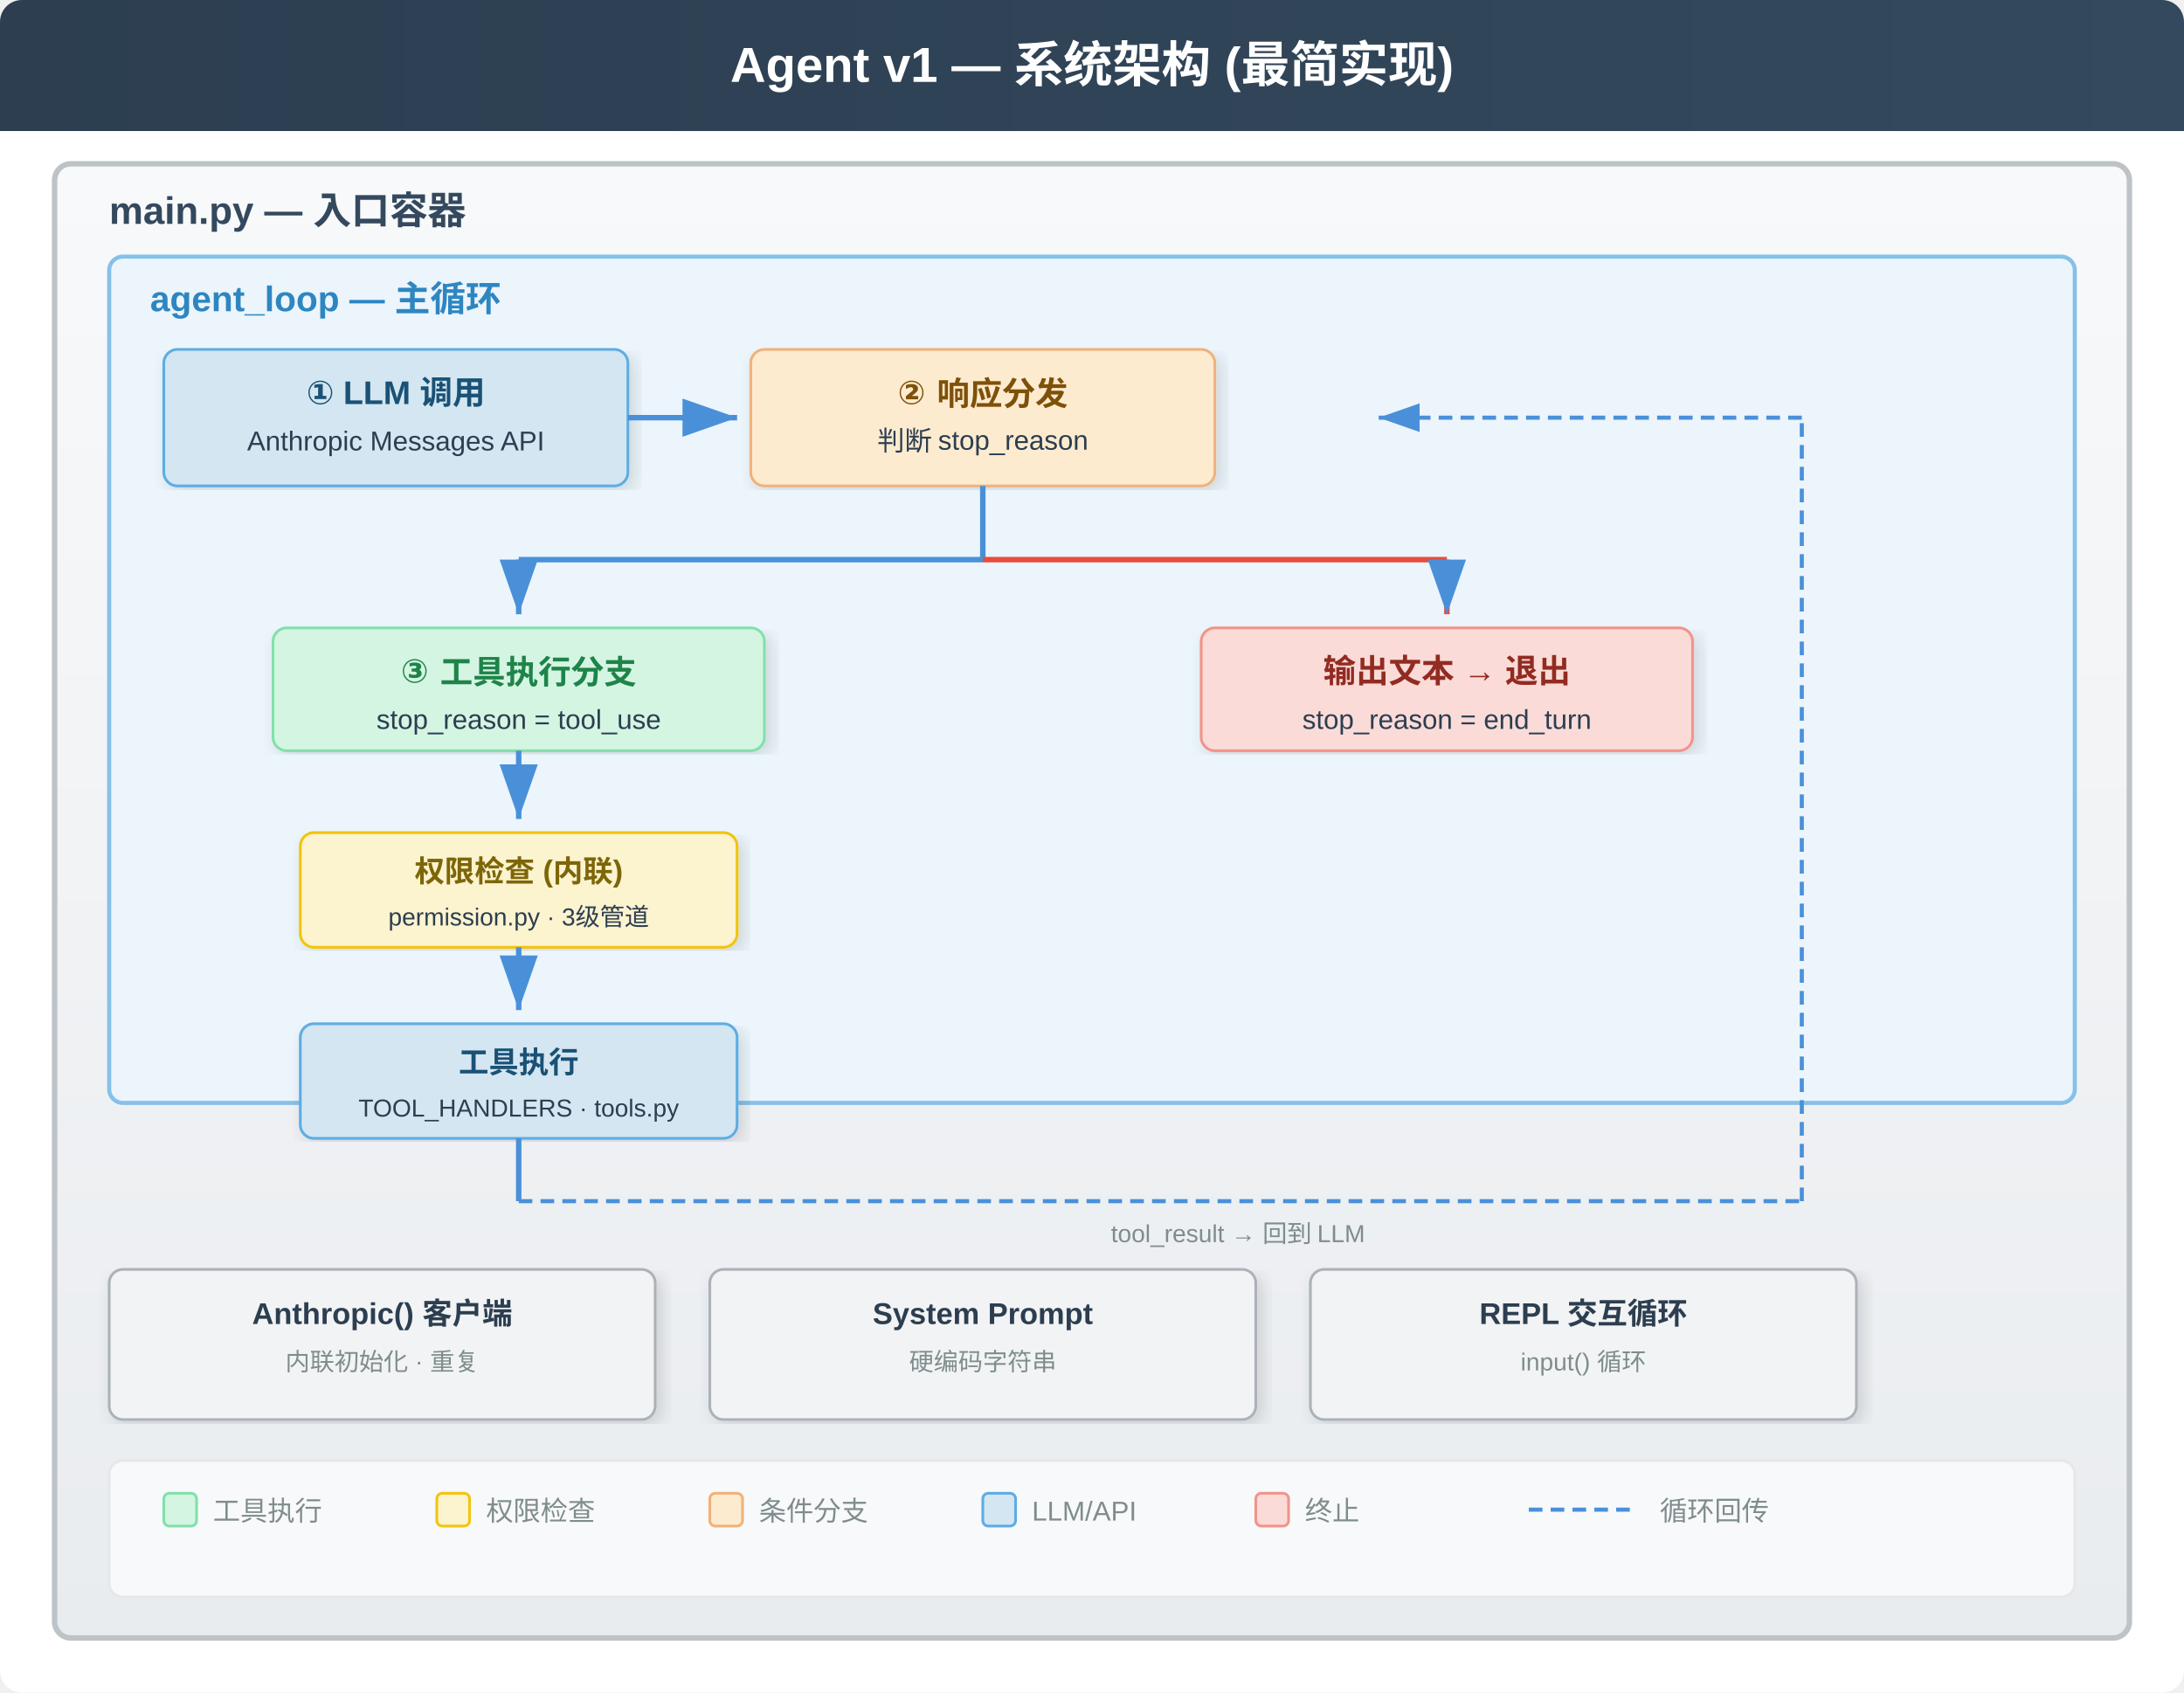
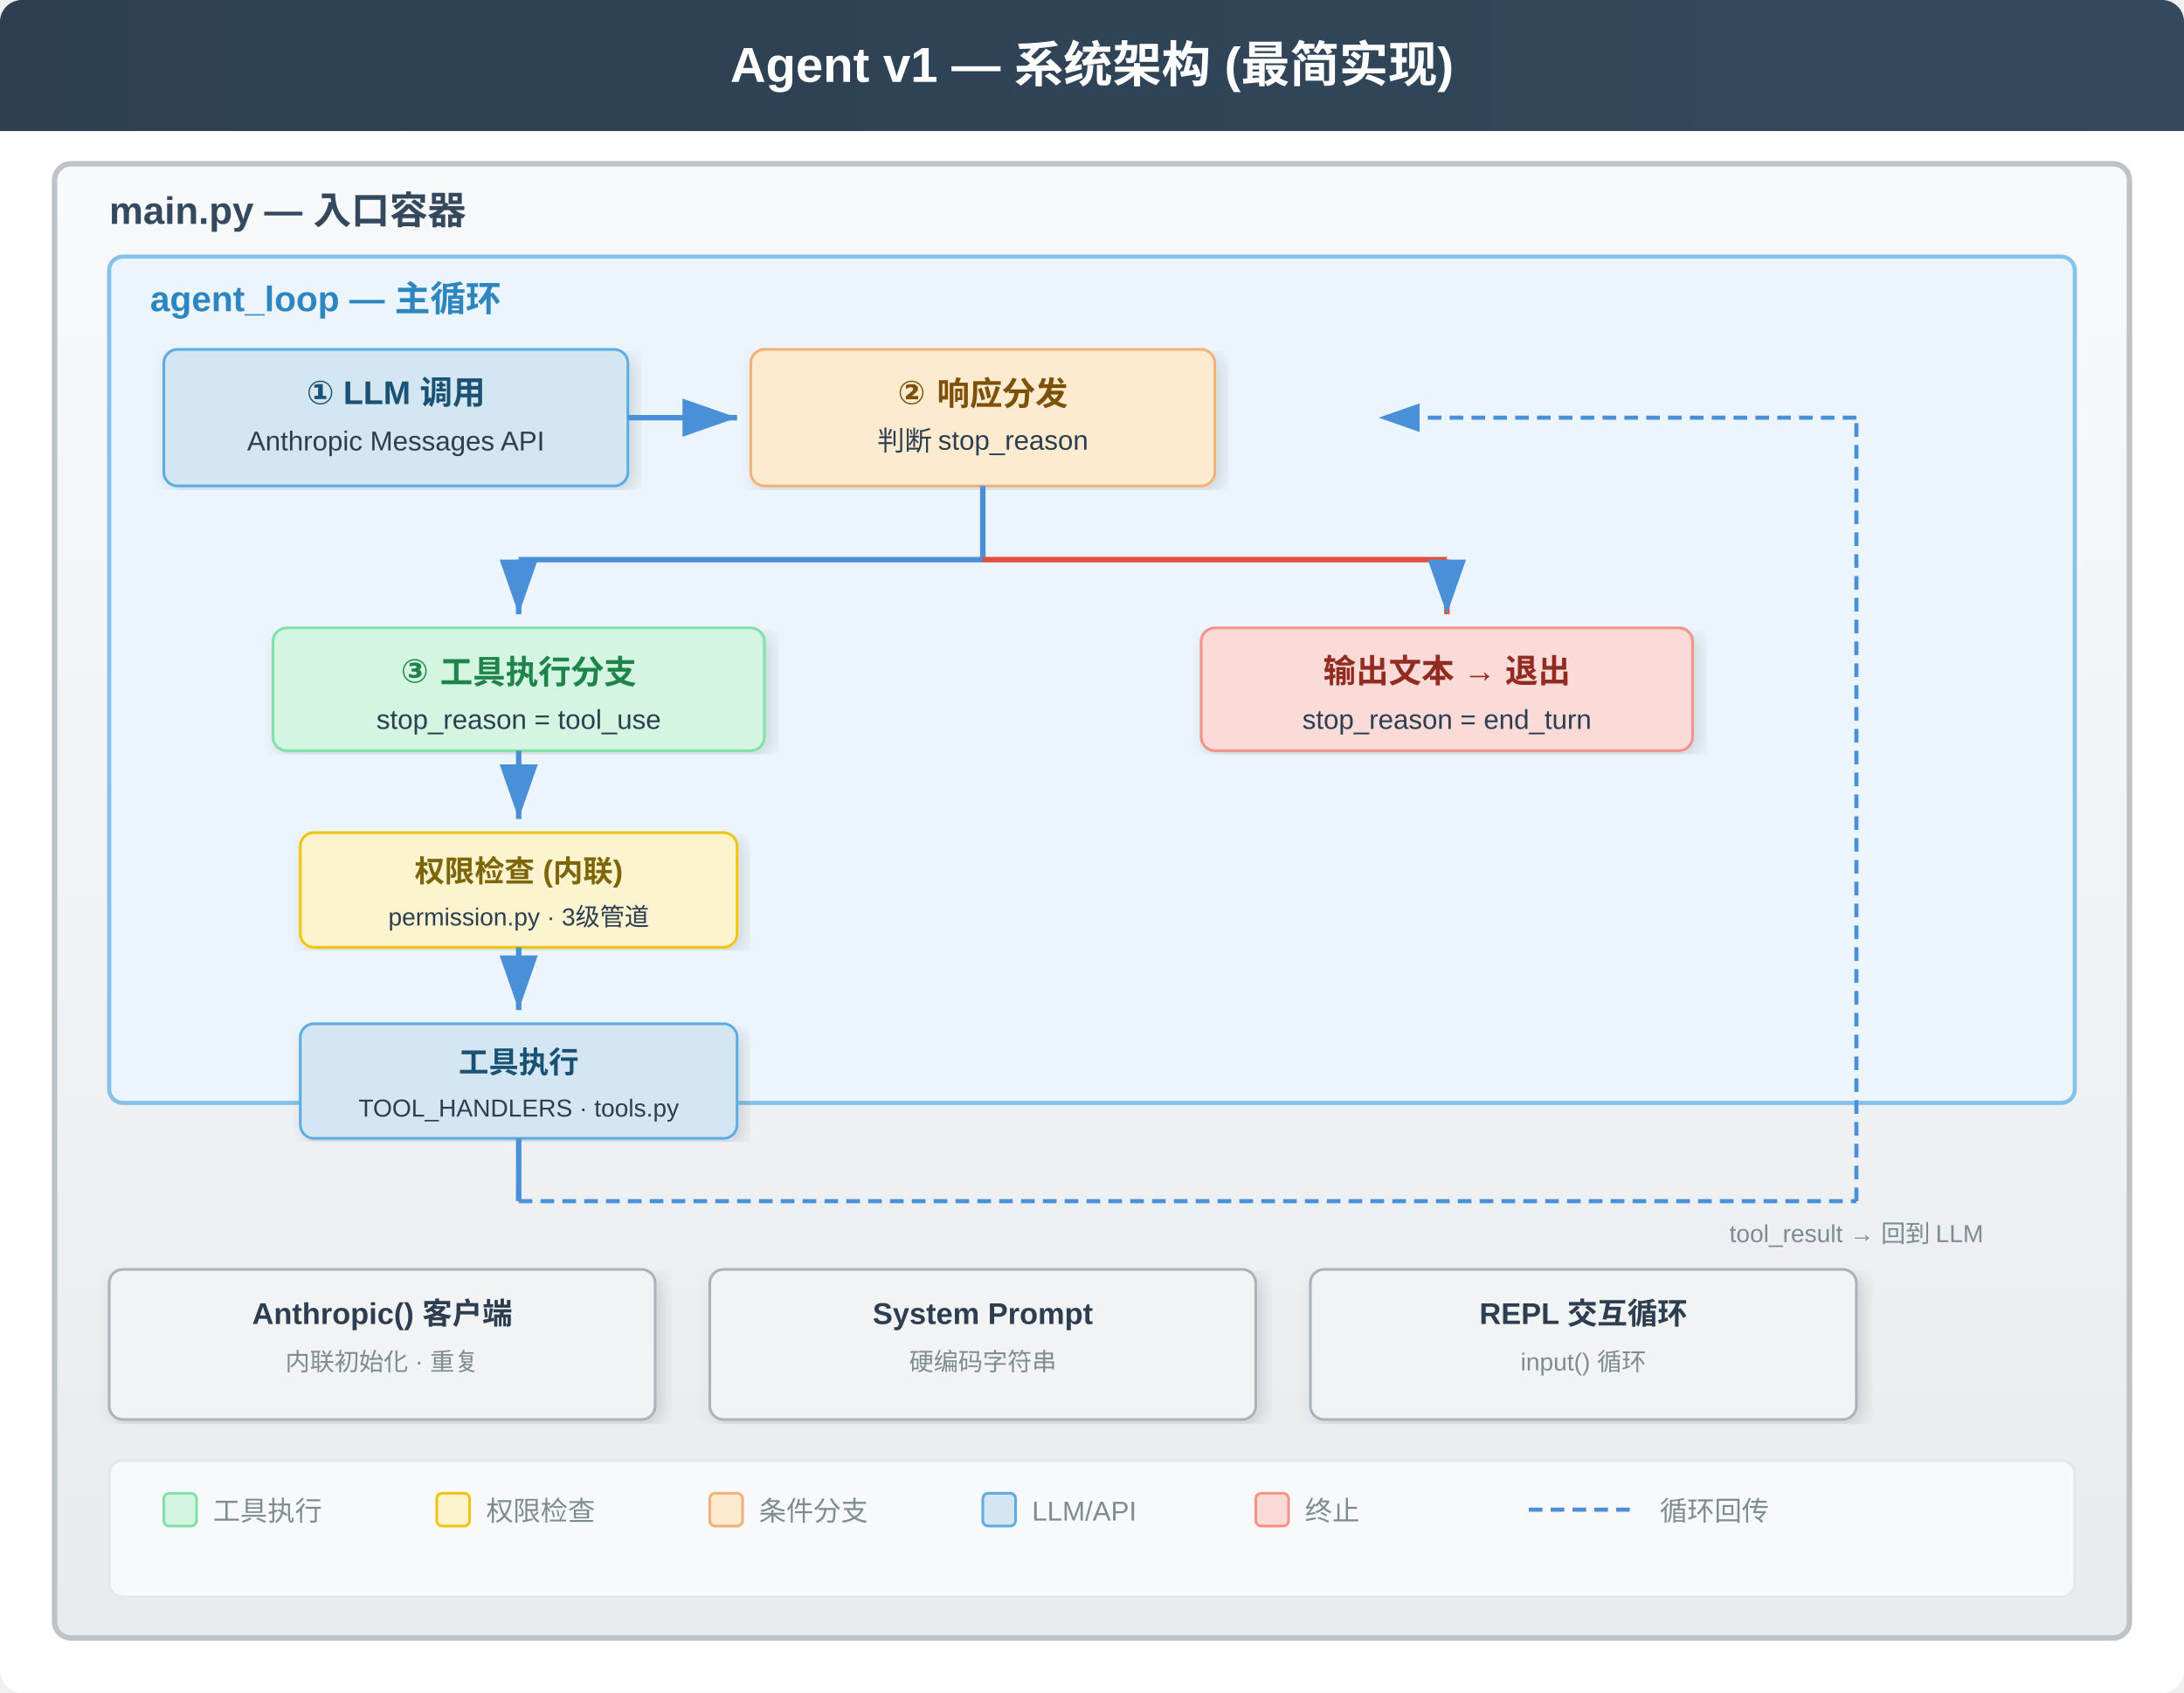
<svg xmlns="http://www.w3.org/2000/svg" viewBox="0 0 800 620">
  <defs>
    <marker id="arrow" markerWidth="10" markerHeight="7" refX="10" refY="3.5" orient="auto">
      <polygon points="0 0, 10 3.5, 0 7" fill="#4A90D9" />
    </marker>
    <linearGradient id="headerGrad" x1="0" y1="0" x2="1" y2="0">
      <stop offset="0%" stop-color="#2C3E50" />
      <stop offset="100%" stop-color="#34495E" />
    </linearGradient>
    <linearGradient id="mainBox" x1="0" y1="0" x2="0" y2="1">
      <stop offset="0%" stop-color="#F8F9FA" />
      <stop offset="100%" stop-color="#E9ECEF" />
    </linearGradient>
    <filter id="shadow" x="-3%" y="-3%" width="106%" height="106%">
      <feDropShadow dx="2" dy="2" stdDeviation="3" flood-color="#00000022" />
    </filter>
  </defs>
  <rect width="800" height="620" fill="#FFFFFF" rx="8" />
  <rect x="0" y="0" width="800" height="48" fill="url(#headerGrad)" rx="8" />
  <rect x="0" y="24" width="800" height="24" fill="url(#headerGrad)" />
  <text x="400" y="30" text-anchor="middle" fill="#FFFFFF" font-family="Arial, sans-serif" font-size="18" font-weight="bold">Agent v1 — 系统架构 (最简实现)</text>
  <rect x="20" y="60" width="760" height="540" rx="6" fill="url(#mainBox)" stroke="#BDC3C7" stroke-width="2" />
  <text x="40" y="82" fill="#34495E" font-family="Arial, sans-serif" font-size="14" font-weight="bold">main.py — 入口容器</text>
  <rect x="40" y="94" width="720" height="310" rx="5" fill="#EBF5FB" stroke="#85C1E9" stroke-width="1.5" />
  <text x="55" y="114" fill="#2E86C1" font-family="Arial, sans-serif" font-size="13" font-weight="bold">agent_loop — 主循环</text>
  <rect x="60" y="128" width="170" height="50" rx="5" fill="#D4E6F1" stroke="#5DADE2" filter="url(#shadow)" />
  <text x="145" y="148" text-anchor="middle" fill="#1A5276" font-family="Arial, sans-serif" font-size="12" font-weight="bold">① LLM 调用</text>
  <text x="145" y="165" text-anchor="middle" fill="#2C3E50" font-family="Arial, sans-serif" font-size="10">Anthropic Messages API</text>
  <line x1="230" y1="153" x2="270" y2="153" stroke="#4A90D9" stroke-width="2" marker-end="url(#arrow)" />
  <rect x="275" y="128" width="170" height="50" rx="5" fill="#FDEBD0" stroke="#F0B27A" filter="url(#shadow)" />
  <text x="360" y="148" text-anchor="middle" fill="#7E5109" font-family="Arial, sans-serif" font-size="12" font-weight="bold">② 响应分发</text>
  <text x="360" y="165" text-anchor="middle" fill="#2C3E50" font-family="Arial, sans-serif" font-size="10">判断 stop_reason</text>
  <line x1="360" y1="178" x2="360" y2="205" stroke="#4A90D9" stroke-width="2" />
  <line x1="360" y1="205" x2="190" y2="205" stroke="#4A90D9" stroke-width="2" />
  <line x1="190" y1="205" x2="190" y2="225" stroke="#4A90D9" stroke-width="2" marker-end="url(#arrow)" />
  <line x1="360" y1="205" x2="530" y2="205" stroke="#E74C3C" stroke-width="2" />
  <line x1="530" y1="205" x2="530" y2="225" stroke="#E74C3C" stroke-width="2" marker-end="url(#arrow)" />
  <rect x="100" y="230" width="180" height="45" rx="5" fill="#D5F5E3" stroke="#82E0AA" filter="url(#shadow)" />
  <text x="190" y="250" text-anchor="middle" fill="#1E8449" font-family="Arial, sans-serif" font-size="12" font-weight="bold">③ 工具执行分支</text>
  <text x="190" y="267" text-anchor="middle" fill="#2C3E50" font-family="Arial, sans-serif" font-size="10">stop_reason = tool_use</text>
  <rect x="440" y="230" width="180" height="45" rx="5" fill="#FADBD8" stroke="#F1948A" filter="url(#shadow)" />
  <text x="530" y="250" text-anchor="middle" fill="#922B21" font-family="Arial, sans-serif" font-size="12" font-weight="bold">输出文本 → 退出</text>
  <text x="530" y="267" text-anchor="middle" fill="#2C3E50" font-family="Arial, sans-serif" font-size="10">stop_reason = end_turn</text>
  <line x1="190" y1="275" x2="190" y2="300" stroke="#4A90D9" stroke-width="2" marker-end="url(#arrow)" />
  <rect x="110" y="305" width="160" height="42" rx="5" fill="#FCF3CF" stroke="#F1C40F" filter="url(#shadow)" />
  <text x="190" y="323" text-anchor="middle" fill="#7D6608" font-family="Arial, sans-serif" font-size="11" font-weight="bold">权限检查 (内联)</text>
  <text x="190" y="339" text-anchor="middle" fill="#2C3E50" font-family="Arial, sans-serif" font-size="9">permission.py · 3级管道</text>
  <line x1="190" y1="347" x2="190" y2="370" stroke="#4A90D9" stroke-width="2" marker-end="url(#arrow)" />
  <rect x="110" y="375" width="160" height="42" rx="5" fill="#D4E6F1" stroke="#5DADE2" filter="url(#shadow)" />
  <text x="190" y="393" text-anchor="middle" fill="#1A5276" font-family="Arial, sans-serif" font-size="11" font-weight="bold">工具执行</text>
  <text x="190" y="409" text-anchor="middle" fill="#2C3E50" font-family="Arial, sans-serif" font-size="9">TOOL_HANDLERS · tools.py</text>
  <line x1="190" y1="417" x2="190" y2="440" stroke="#4A90D9" stroke-width="2" />
-   <line x1="190" y1="440" x2="660" y2="440" stroke="#4A90D9" stroke-width="1.5" stroke-dasharray="5,3" />
-   <line x1="660" y1="440" x2="660" y2="153" stroke="#4A90D9" stroke-width="1.5" stroke-dasharray="5,3" />
-   <line x1="660" y1="153" x2="505" y2="153" stroke="#4A90D9" stroke-width="1.5" stroke-dasharray="5,3" marker-end="url(#arrow)" />
-   <text x="500" y="455" text-anchor="end" fill="#7F8C8D" font-family="Arial, sans-serif" font-size="9">tool_result → 回到 LLM</text>
+   <line x1="190" y1="440" x2="680" y2="440" stroke="#4A90D9" stroke-width="1.5" stroke-dasharray="5,3" />
+   <line x1="680" y1="440" x2="680" y2="153" stroke="#4A90D9" stroke-width="1.5" stroke-dasharray="5,3" />
+   <line x1="680" y1="153" x2="505" y2="153" stroke="#4A90D9" stroke-width="1.5" stroke-dasharray="5,3" marker-end="url(#arrow)" />
+   <text x="680" y="455" text-anchor="middle" fill="#7F8C8D" font-family="Arial, sans-serif" font-size="9">tool_result → 回到 LLM</text>
  <rect x="40" y="465" width="200" height="55" rx="5" fill="#F2F3F4" stroke="#ABB2B9" filter="url(#shadow)" />
  <text x="140" y="485" text-anchor="middle" fill="#2C3E50" font-family="Arial, sans-serif" font-size="11" font-weight="bold">Anthropic() 客户端</text>
  <text x="140" y="502" text-anchor="middle" fill="#7F8C8D" font-family="Arial, sans-serif" font-size="9">内联初始化 · 重复</text>
  <rect x="260" y="465" width="200" height="55" rx="5" fill="#F2F3F4" stroke="#ABB2B9" filter="url(#shadow)" />
  <text x="360" y="485" text-anchor="middle" fill="#2C3E50" font-family="Arial, sans-serif" font-size="11" font-weight="bold">System Prompt</text>
  <text x="360" y="502" text-anchor="middle" fill="#7F8C8D" font-family="Arial, sans-serif" font-size="9">硬编码字符串</text>
  <rect x="480" y="465" width="200" height="55" rx="5" fill="#F2F3F4" stroke="#ABB2B9" filter="url(#shadow)" />
  <text x="580" y="485" text-anchor="middle" fill="#2C3E50" font-family="Arial, sans-serif" font-size="11" font-weight="bold">REPL 交互循环</text>
  <text x="580" y="502" text-anchor="middle" fill="#7F8C8D" font-family="Arial, sans-serif" font-size="9">input() 循环</text>
  <rect x="40" y="535" width="720" height="50" rx="5" fill="#F8F9FA" stroke="#E5E7E9" />
  <rect x="60" y="547" width="12" height="12" rx="2" fill="#D5F5E3" stroke="#82E0AA" />
  <text x="78" y="557" fill="#7F8C8D" font-family="Arial, sans-serif" font-size="10">工具执行</text>
  <rect x="160" y="547" width="12" height="12" rx="2" fill="#FCF3CF" stroke="#F1C40F" />
  <text x="178" y="557" fill="#7F8C8D" font-family="Arial, sans-serif" font-size="10">权限检查</text>
  <rect x="260" y="547" width="12" height="12" rx="2" fill="#FDEBD0" stroke="#F0B27A" />
  <text x="278" y="557" fill="#7F8C8D" font-family="Arial, sans-serif" font-size="10">条件分支</text>
  <rect x="360" y="547" width="12" height="12" rx="2" fill="#D4E6F1" stroke="#5DADE2" />
  <text x="378" y="557" fill="#7F8C8D" font-family="Arial, sans-serif" font-size="10">LLM/API</text>
  <rect x="460" y="547" width="12" height="12" rx="2" fill="#FADBD8" stroke="#F1948A" />
  <text x="478" y="557" fill="#7F8C8D" font-family="Arial, sans-serif" font-size="10">终止</text>
  <line x1="560" y1="553" x2="600" y2="553" stroke="#4A90D9" stroke-width="1.5" stroke-dasharray="5,3" />
  <text x="608" y="557" fill="#7F8C8D" font-family="Arial, sans-serif" font-size="10">循环回传</text>
</svg>
